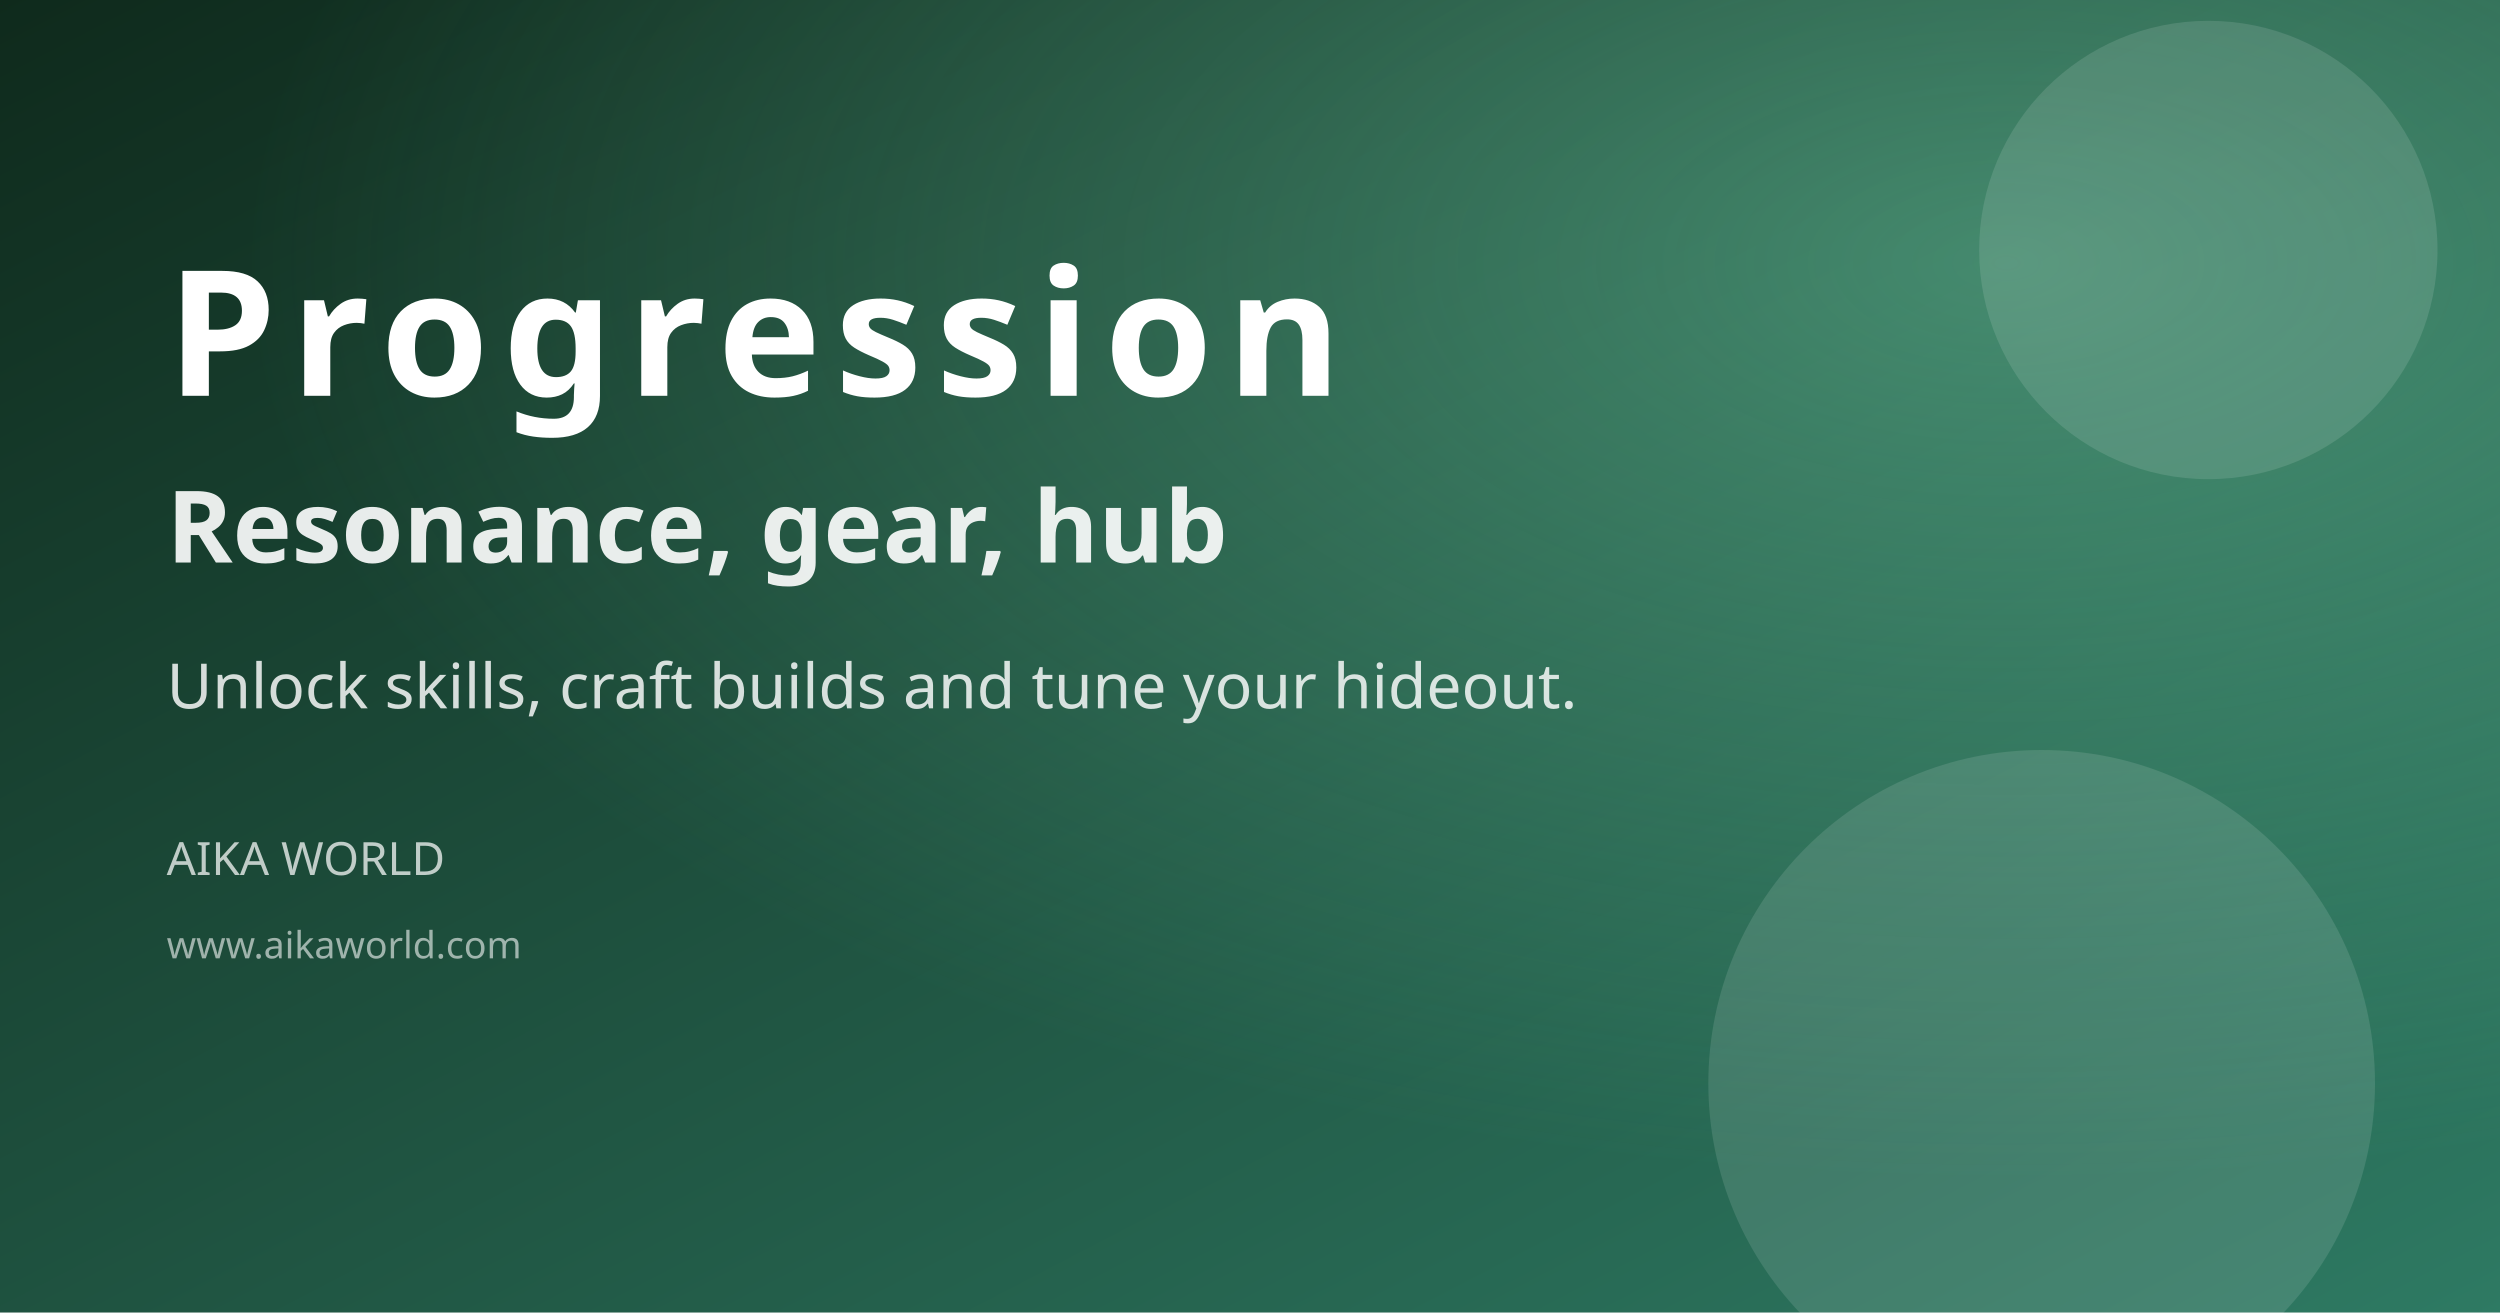
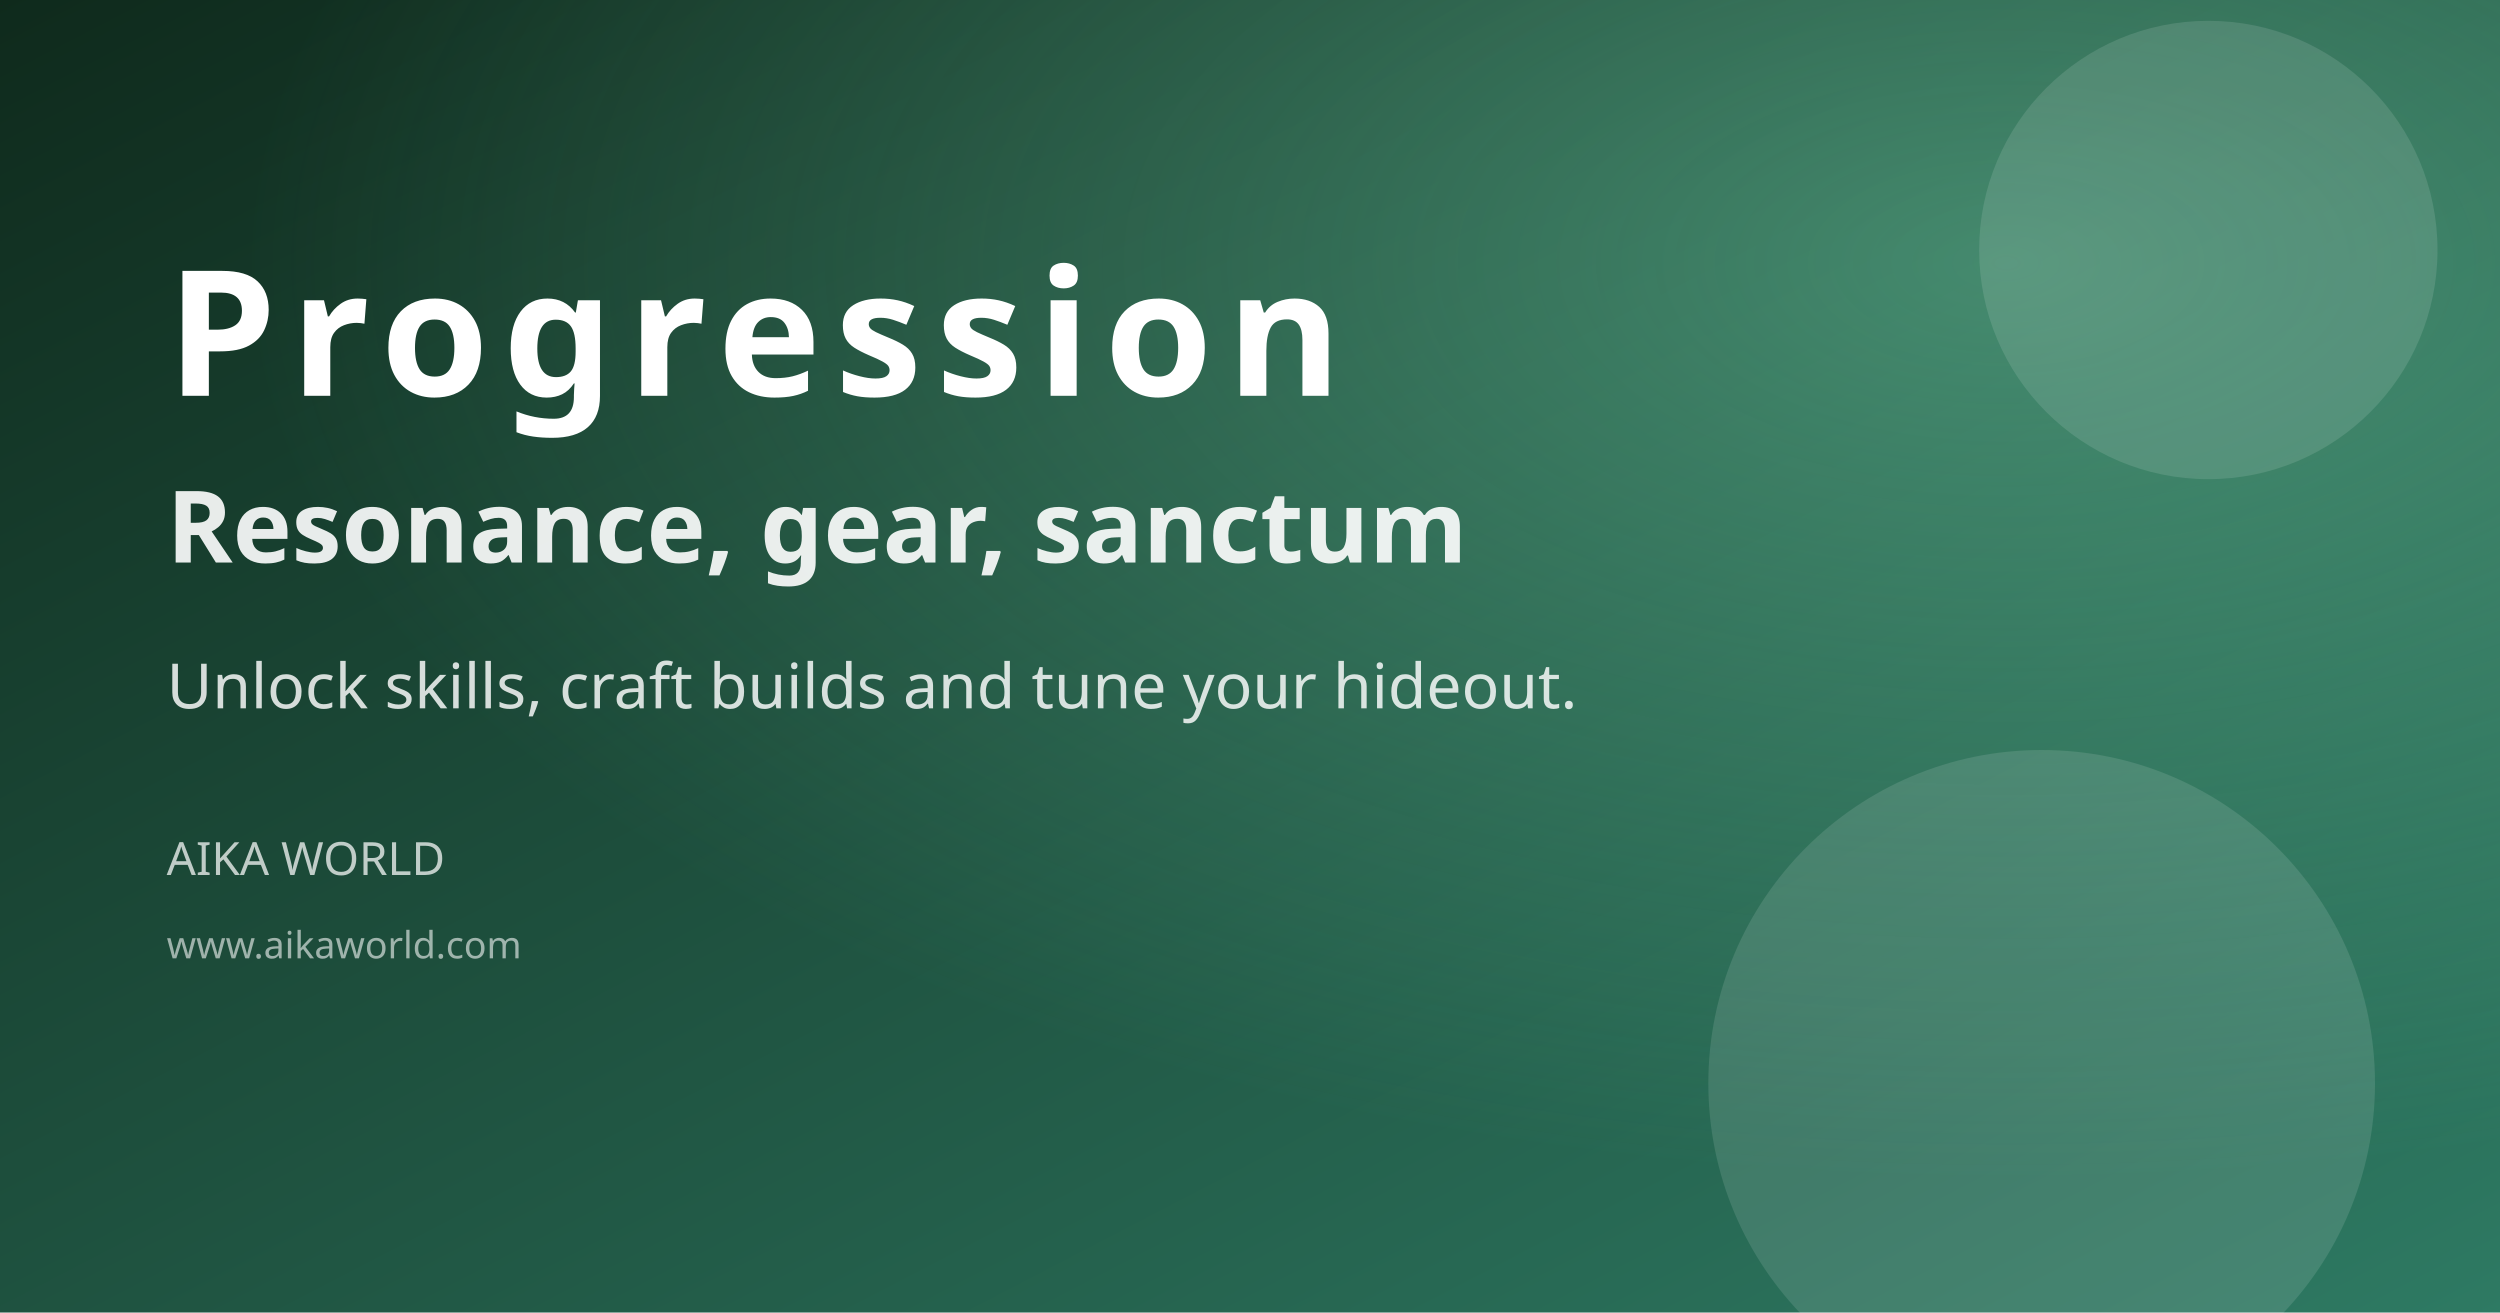
<svg xmlns="http://www.w3.org/2000/svg" width="1200" height="630" viewBox="0 0 1200 630">
  <defs>
    <linearGradient id="progression-en-gradient" x1="0%" y1="0%" x2="100%" y2="100%">
      <stop offset="0%" stop-color="#0f2a1c" />
      <stop offset="100%" stop-color="#2e7a63" />
    </linearGradient>
    <radialGradient id="progression-en-radial" cx="80%" cy="20%" r="70%">
      <stop offset="0%" stop-color="#8cf3c5" stop-opacity="0.35" />
      <stop offset="100%" stop-color="#8cf3c5" stop-opacity="0" />
    </radialGradient>
  </defs>
  <rect width="1200" height="630" fill="url(#progression-en-gradient)" />
  <rect width="1200" height="630" fill="url(#progression-en-radial)" />
  <g fill="rgba(255,255,255,0.12)">
    <circle cx="1060" cy="120" r="110" />
    <circle cx="980" cy="520" r="160" />
  </g>
  <g fill="#ffffff">
    <text x="80" y="190" font-family="'Fira Sans', 'Segoe UI', sans-serif" font-size="84" font-weight="700" letter-spacing="0.08em">Progression</text>
-     <text x="80" y="270" font-family="'Fira Sans', 'Segoe UI', sans-serif" font-size="48" font-weight="600" opacity="0.9">Resonance, gear, hub</text>
+     <text x="80" y="270" font-family="'Fira Sans', 'Segoe UI', sans-serif" font-size="48" font-weight="600" opacity="0.9">Resonance, gear, sanctum</text>
    <text x="80" y="340" font-family="'Fira Sans', 'Segoe UI', sans-serif" font-size="30" opacity="0.82">Unlock skills, craft builds and tune your hideout.</text>
  </g>
  <g transform="translate(80, 420)" fill="#ffffff" opacity="0.72">
    <text font-family="'Fira Sans', 'Segoe UI', sans-serif" font-size="22">AIKA WORLD</text>
    <text y="40" font-family="'Fira Sans', 'Segoe UI', sans-serif" font-size="18" opacity="0.8">www.aikaworld.com</text>
  </g>
</svg>
